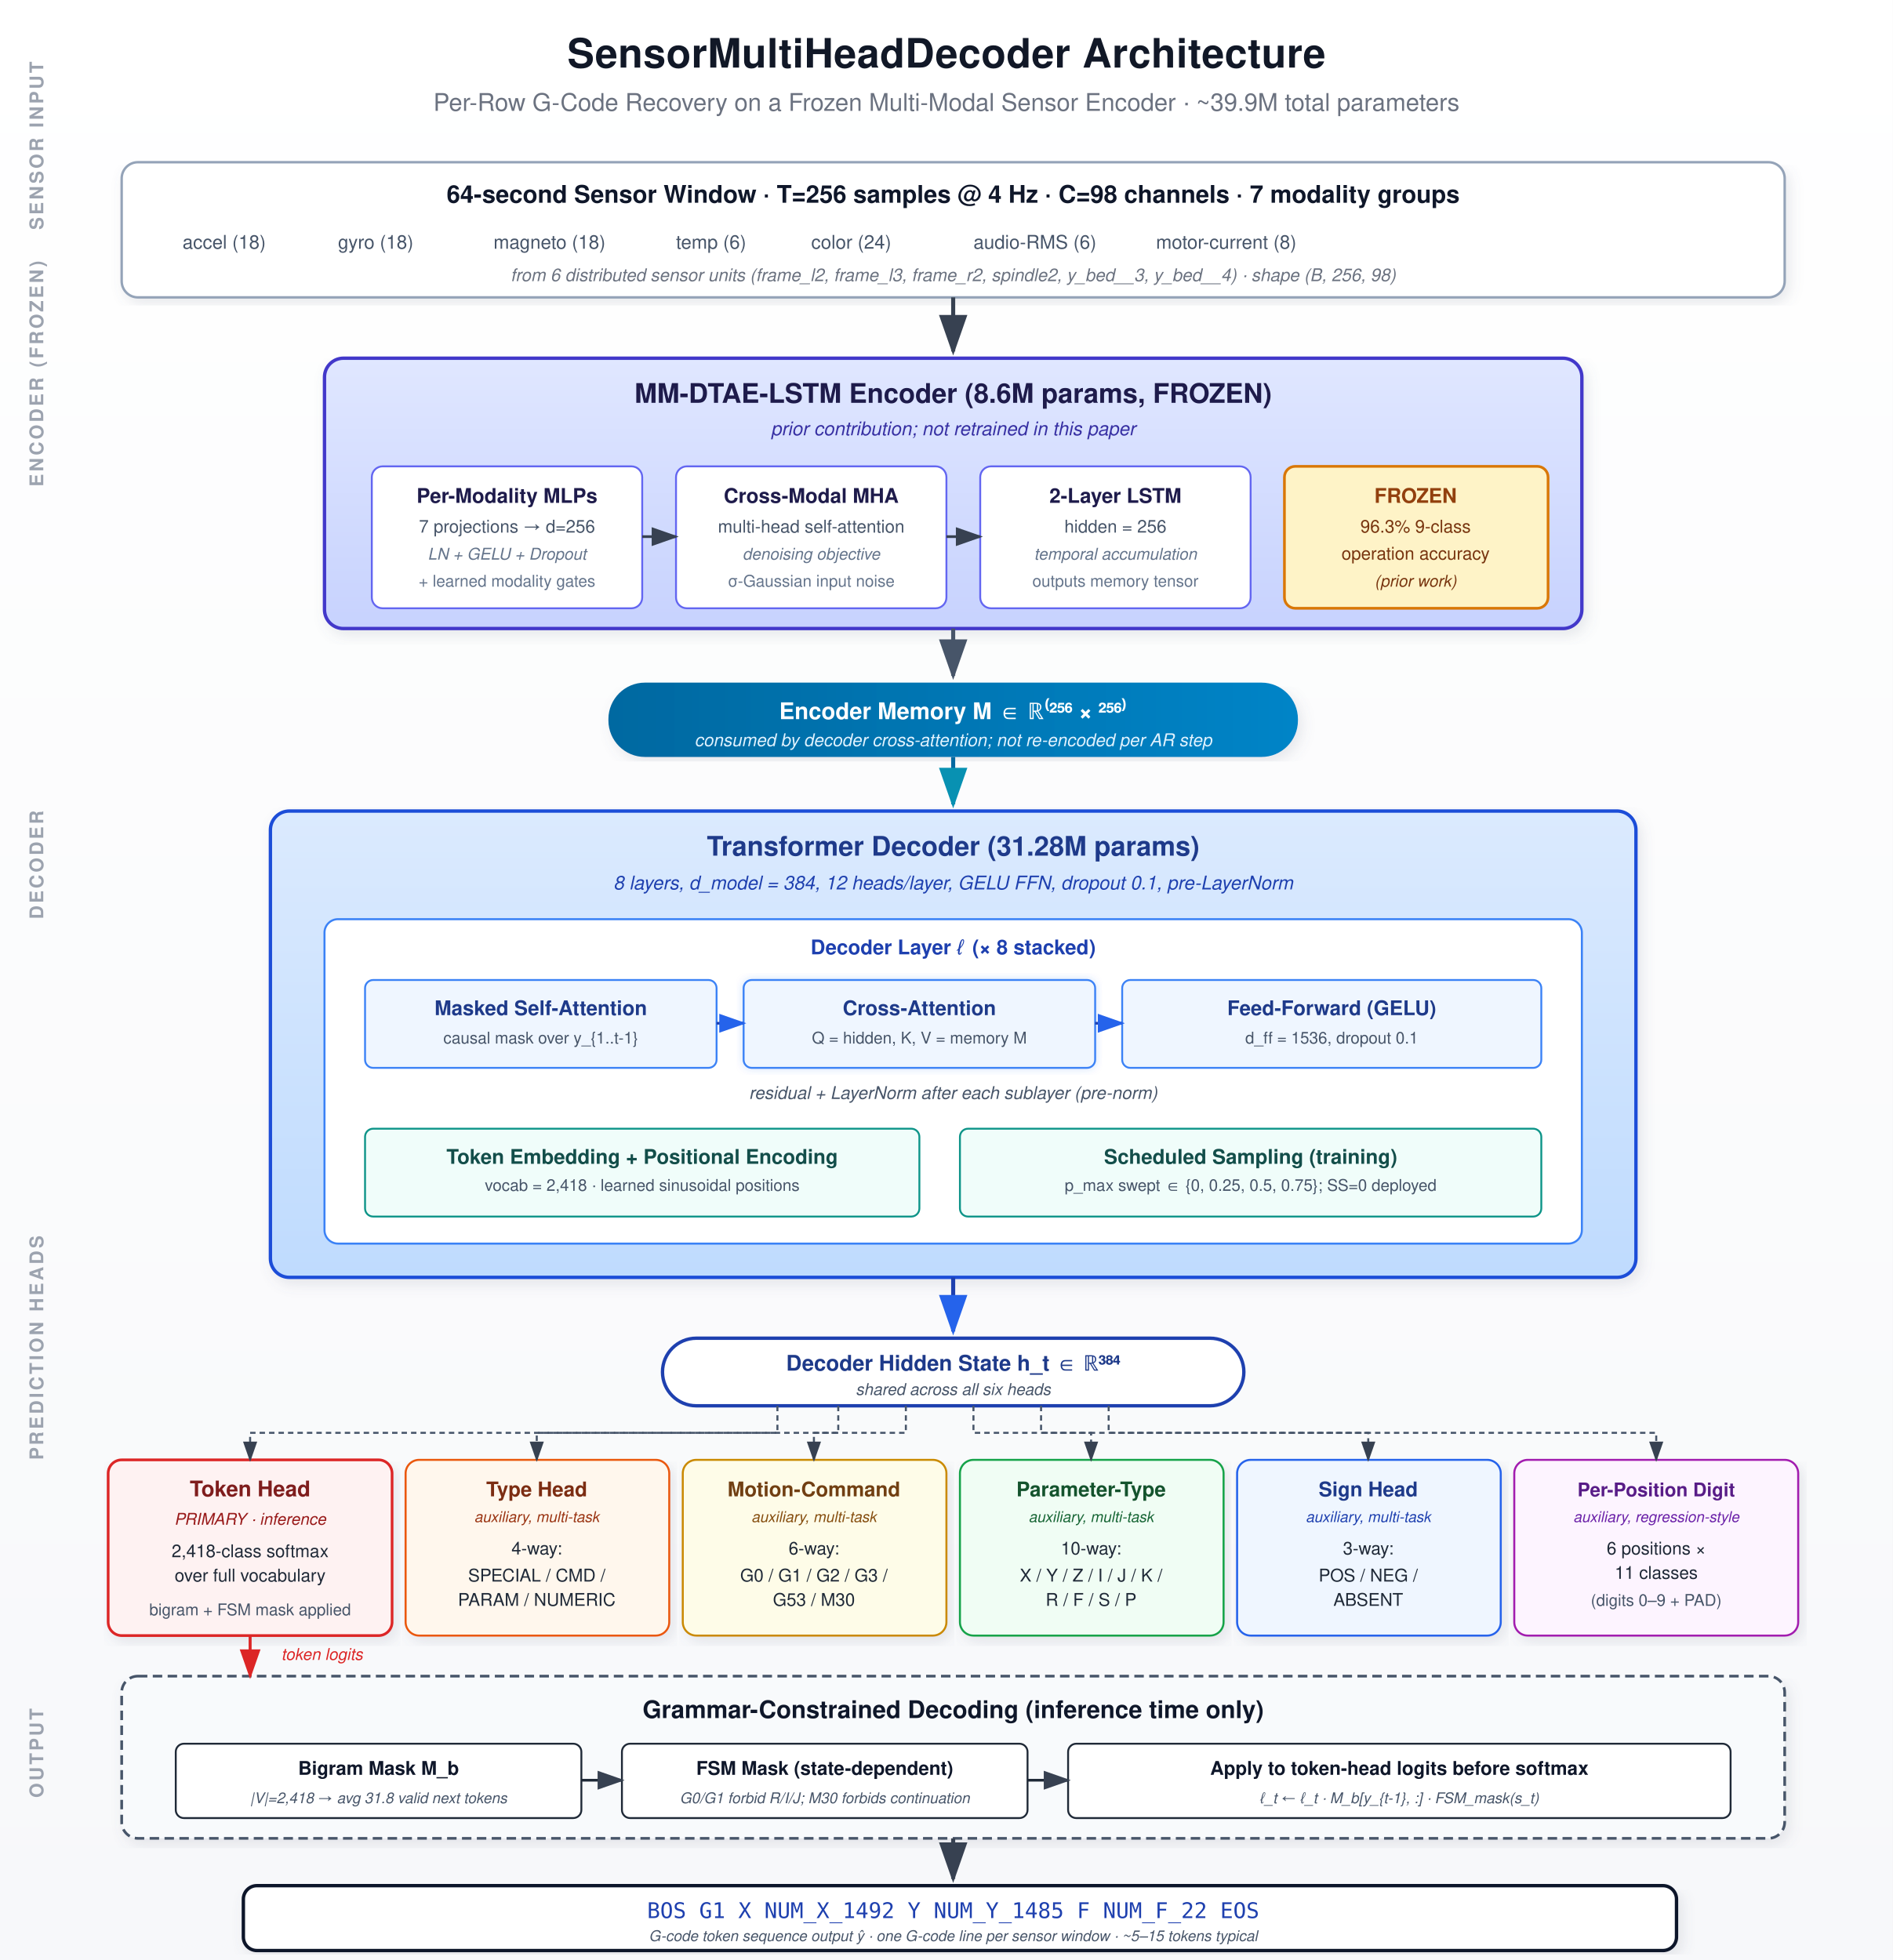
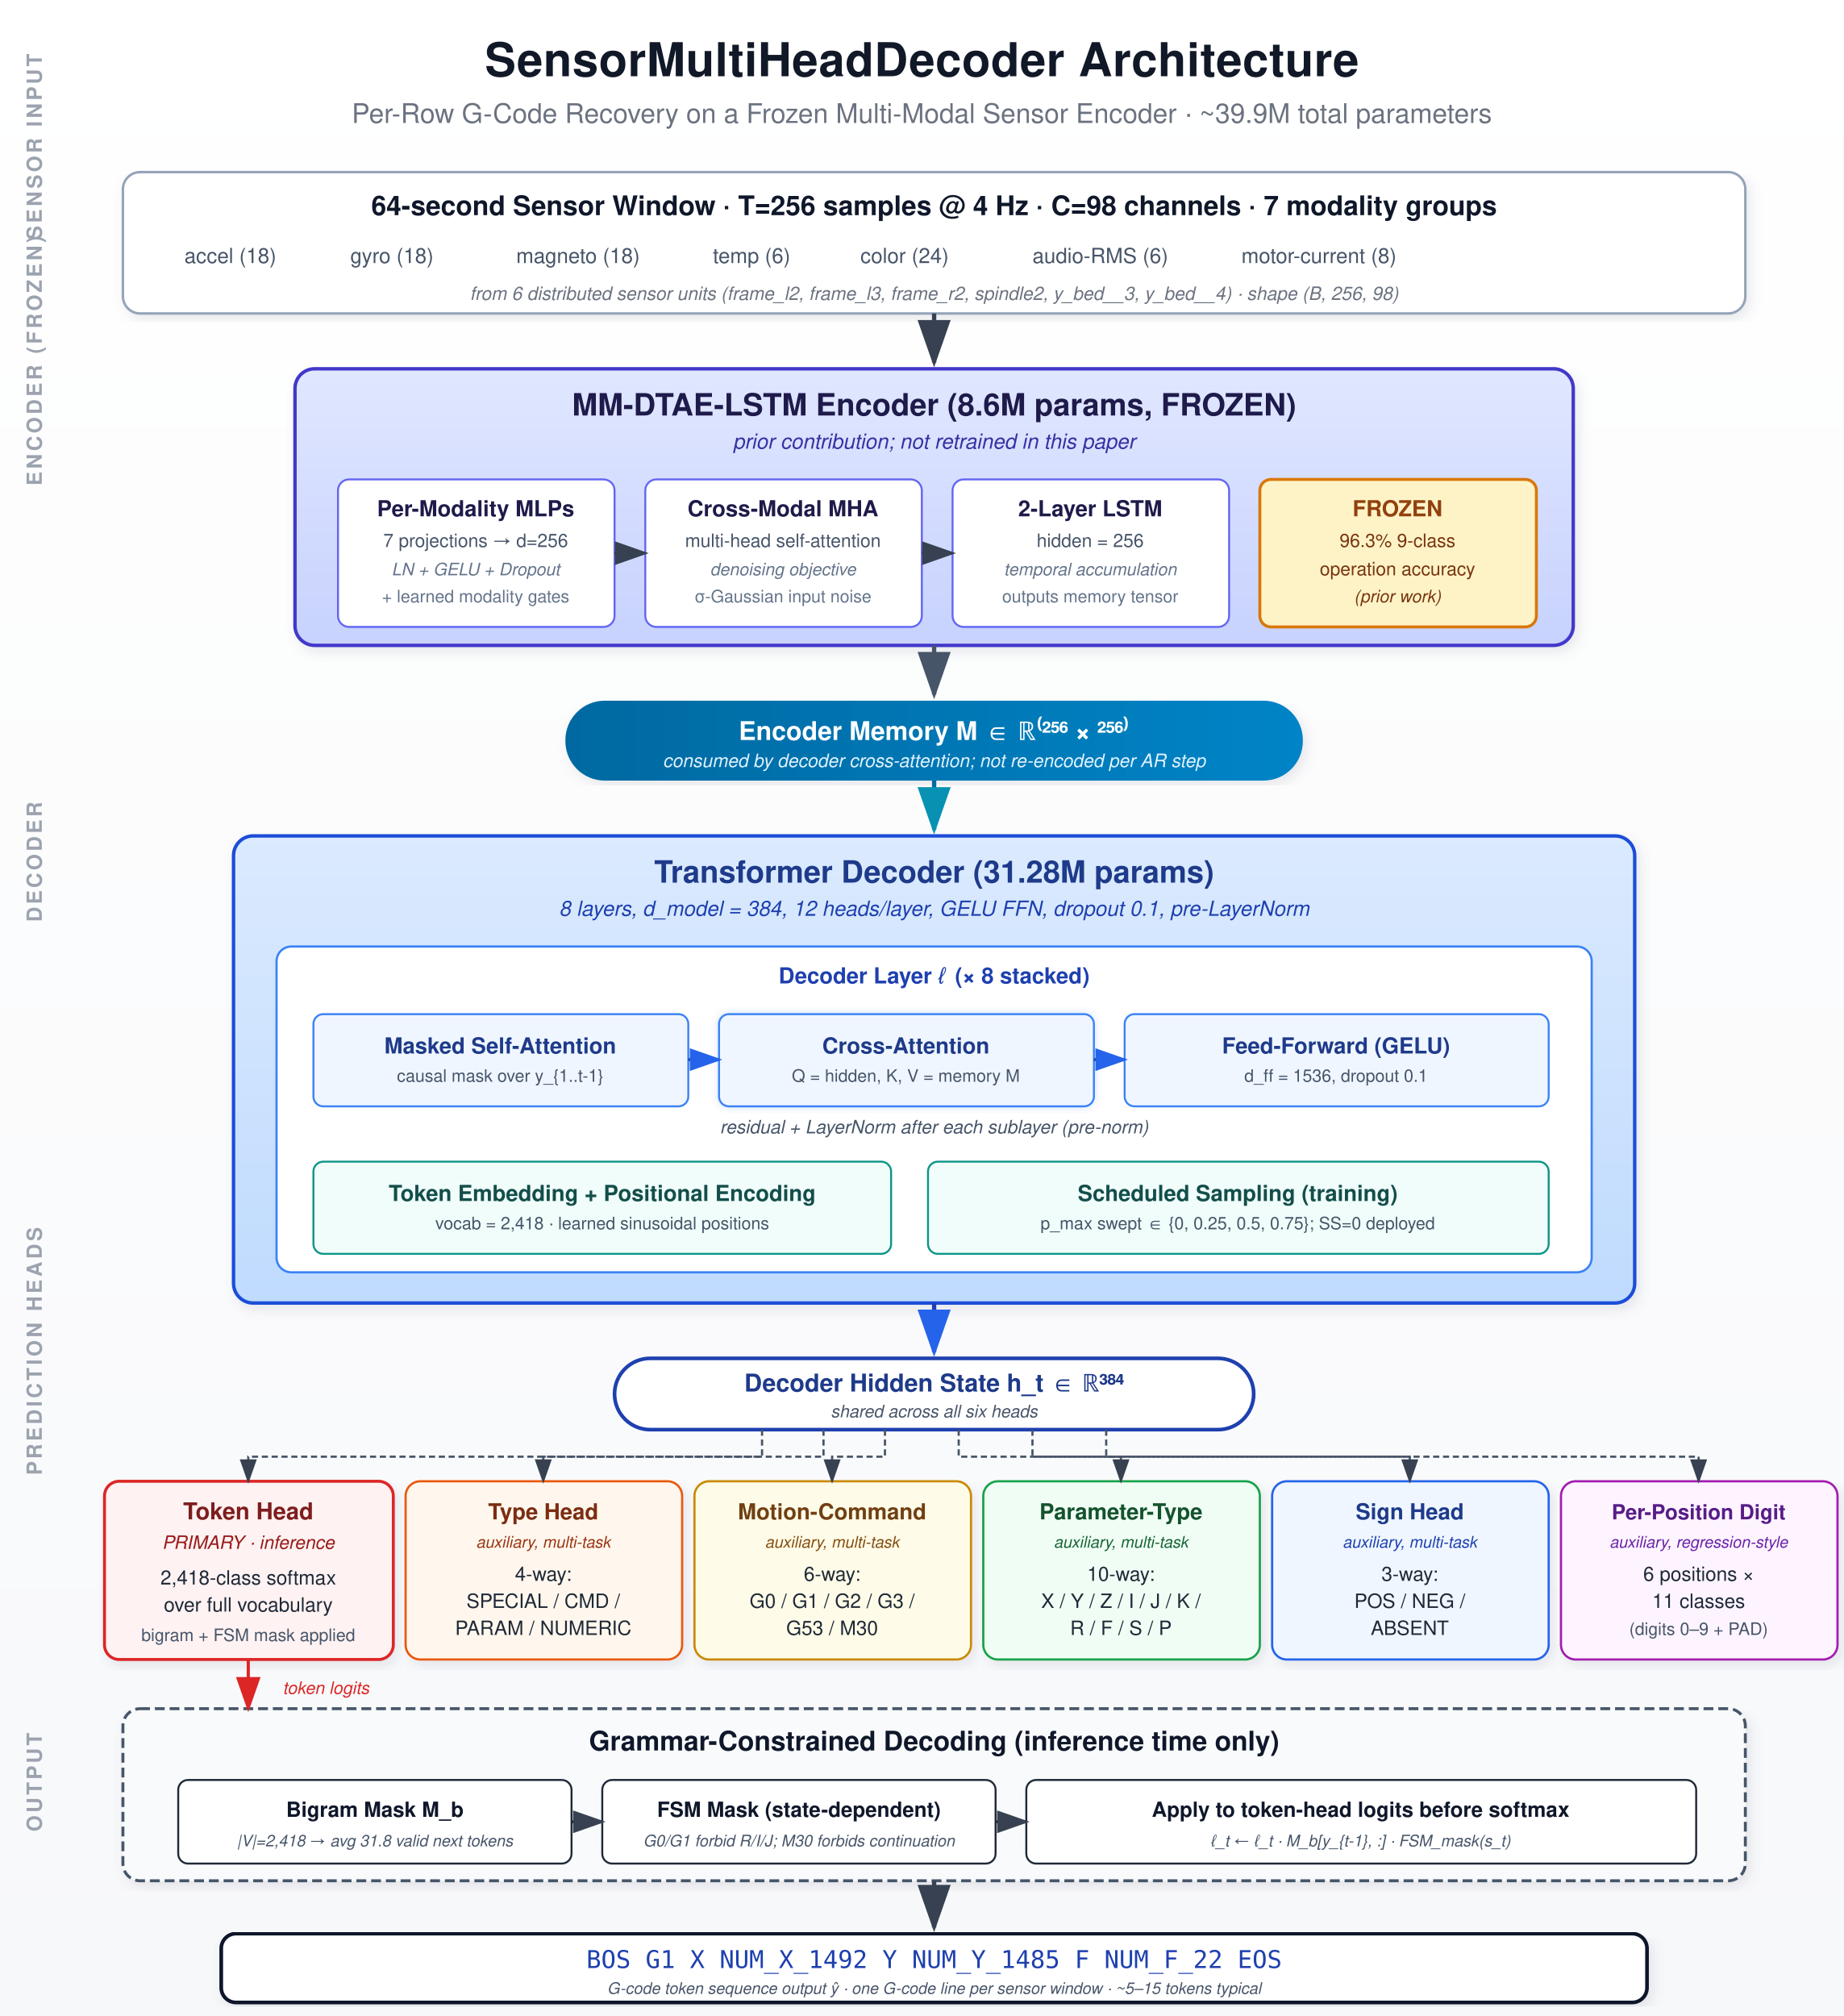
- <svg xmlns="http://www.w3.org/2000/svg" viewBox="0 0 1400 1450" width="1400" height="1450" font-family="Helvetica,Arial,sans-serif">
+ <svg xmlns="http://www.w3.org/2000/svg" viewBox="0 0 1500 1640" width="1500" height="1640" font-family="Helvetica,Arial,sans-serif">
  <defs>
    <linearGradient id="bg-grad" x1="0" y1="0" x2="0" y2="1">
      <stop offset="0%" stop-color="#FFFFFF" />
      <stop offset="100%" stop-color="#F7F8FA" />
    </linearGradient>
    <filter id="shadow-lg" x="-3%" y="-2%" width="106%" height="108%">
      <feDropShadow dx="3" dy="4" stdDeviation="5" flood-color="#64748B" flood-opacity="0.15" />
    </filter>
    <filter id="glow-blue" x="-2%" y="-8%" width="104%" height="116%">
      <feDropShadow dx="0" dy="0" stdDeviation="3" flood-color="#2563EB" flood-opacity="0.18" />
    </filter>
    <linearGradient id="mem-grad" x1="0" y1="0" x2="1" y2="0">
      <stop offset="0%" stop-color="#0369A1" />
      <stop offset="100%" stop-color="#0284C7" />
    </linearGradient>
    <linearGradient id="enc-grad" x1="0" y1="0" x2="0" y2="1">
      <stop offset="0%" stop-color="#E0E7FF" />
      <stop offset="100%" stop-color="#C7D2FE" />
    </linearGradient>
    <linearGradient id="dec-grad" x1="0" y1="0" x2="0" y2="1">
      <stop offset="0%" stop-color="#DBEAFE" />
      <stop offset="100%" stop-color="#BFDBFE" />
    </linearGradient>
-     <marker id="a" viewBox="0 0 10 7" refX="9" refY="3.5" markerWidth="10" markerHeight="8" orient="auto">
+     <marker id="a" viewBox="0 0 10 7" refX="9" refY="3.5" markerWidth="11" markerHeight="9" orient="auto">
      <polygon points="0 0,10 3.5,0 7" fill="#374151" />
    </marker>
-     <marker id="a-bl" viewBox="0 0 10 7" refX="9" refY="3.5" markerWidth="10" markerHeight="8" orient="auto">
+     <marker id="a-bl" viewBox="0 0 10 7" refX="9" refY="3.5" markerWidth="11" markerHeight="9" orient="auto">
      <polygon points="0 0,10 3.5,0 7" fill="#2563EB" />
    </marker>
-     <marker id="a-rd" viewBox="0 0 10 7" refX="9" refY="3.5" markerWidth="10" markerHeight="8" orient="auto">
+     <marker id="a-rd" viewBox="0 0 10 7" refX="9" refY="3.5" markerWidth="11" markerHeight="9" orient="auto">
      <polygon points="0 0,10 3.5,0 7" fill="#DC2626" />
    </marker>
-     <marker id="a-tl" viewBox="0 0 10 7" refX="9" refY="3.5" markerWidth="10" markerHeight="8" orient="auto">
+     <marker id="a-tl" viewBox="0 0 10 7" refX="9" refY="3.5" markerWidth="11" markerHeight="9" orient="auto">
      <polygon points="0 0,10 3.5,0 7" fill="#0891B2" />
    </marker>
-     <marker id="a-frz" viewBox="0 0 10 7" refX="9" refY="3.5" markerWidth="10" markerHeight="8" orient="auto">
+     <marker id="a-frz" viewBox="0 0 10 7" refX="9" refY="3.5" markerWidth="11" markerHeight="9" orient="auto">
      <polygon points="0 0,10 3.5,0 7" fill="#475569" />
    </marker>
  </defs>
-   <rect width="1400" height="1450" fill="url(#bg-grad)" />
-   <text x="700" y="50" text-anchor="middle" font-size="30" font-weight="700" fill="#111827" letter-spacing="0.3">SensorMultiHeadDecoder Architecture</text>
-   <text x="700" y="82" text-anchor="middle" font-size="18" fill="#6B7280">Per-Row G-Code Recovery on a Frozen Multi-Modal Sensor Encoder  ·  ~39.9M total parameters</text>
-   <g font-size="14" font-weight="700" fill="#9CA3AF" letter-spacing="1.8" text-anchor="start">
-     <text x="32" y="170" transform="rotate(-90,32,170)">SENSOR INPUT</text>
-     <text x="32" y="360" transform="rotate(-90,32,360)">ENCODER (FROZEN)</text>
-     <text x="32" y="680" transform="rotate(-90,32,680)">DECODER</text>
-     <text x="32" y="1080" transform="rotate(-90,32,1080)">PREDICTION HEADS</text>
-     <text x="32" y="1330" transform="rotate(-90,32,1330)">OUTPUT</text>
-   </g>
-   <g>
-     <rect x="90" y="120" width="1230" height="100" rx="12" fill="#FFFFFF" stroke="#94A3B8" stroke-width="1.8" filter="url(#shadow-lg)" />
-     <text x="705" y="150" text-anchor="middle" font-size="18" font-weight="700" fill="#0F172A">64-second Sensor Window  ·  T=256 samples @ 4 Hz  ·  C=98 channels  ·  7 modality groups</text>
-     <g font-size="14" fill="#475569">
-       <text x="135" y="184">accel (18)</text>
-       <text x="250" y="184">gyro (18)</text>
-       <text x="365" y="184">magneto (18)</text>
-       <text x="500" y="184">temp (6)</text>
-       <text x="600" y="184">color (24)</text>
-       <text x="720" y="184">audio-RMS (6)</text>
-       <text x="855" y="184">motor-current (8)</text>
-     </g>
-     <text x="705" y="208" text-anchor="middle" font-size="13" fill="#6B7280" font-style="italic">from 6 distributed sensor units (frame_l2, frame_l3, frame_r2, spindle2, y_bed__3, y_bed__4)  ·  shape (B, 256, 98)</text>
-   </g>
-   <path d="M 705 220 L 705 260" stroke="#374151" stroke-width="3" fill="none" marker-end="url(#a)" />
-   <g>
-     <rect x="240" y="265" width="930" height="200" rx="14" fill="url(#enc-grad)" stroke="#4338CA" stroke-width="2.5" filter="url(#shadow-lg)" />
-     <text x="705" y="298" text-anchor="middle" font-size="20" font-weight="700" fill="#1E1B4B">MM-DTAE-LSTM Encoder  (8.6M params, FROZEN)</text>
-     <text x="705" y="322" text-anchor="middle" font-size="14" fill="#3730A3" font-style="italic">prior contribution; not retrained in this paper</text>
-     <g>
-       <rect x="275" y="345" width="200" height="105" rx="8" fill="#FFFFFF" stroke="#6366F1" stroke-width="1.4" />
-       <text x="375" y="372" text-anchor="middle" font-size="15" font-weight="700" fill="#1E1B4B">Per-Modality MLPs</text>
-       <text x="375" y="394" text-anchor="middle" font-size="13" fill="#475569">7 projections → d=256</text>
-       <text x="375" y="414" text-anchor="middle" font-size="12" fill="#64748B" font-style="italic">LN + GELU + Dropout</text>
-       <text x="375" y="434" text-anchor="middle" font-size="12" fill="#64748B">+ learned modality gates</text>
-     </g>
-     <g>
-       <rect x="500" y="345" width="200" height="105" rx="8" fill="#FFFFFF" stroke="#6366F1" stroke-width="1.4" />
-       <text x="600" y="372" text-anchor="middle" font-size="15" font-weight="700" fill="#1E1B4B">Cross-Modal MHA</text>
-       <text x="600" y="394" text-anchor="middle" font-size="13" fill="#475569">multi-head self-attention</text>
-       <text x="600" y="414" text-anchor="middle" font-size="12" fill="#64748B" font-style="italic">denoising objective</text>
-       <text x="600" y="434" text-anchor="middle" font-size="12" fill="#64748B">σ-Gaussian input noise</text>
-     </g>
-     <g>
-       <rect x="725" y="345" width="200" height="105" rx="8" fill="#FFFFFF" stroke="#6366F1" stroke-width="1.4" />
-       <text x="825" y="372" text-anchor="middle" font-size="15" font-weight="700" fill="#1E1B4B">2-Layer LSTM</text>
-       <text x="825" y="394" text-anchor="middle" font-size="13" fill="#475569">hidden = 256</text>
-       <text x="825" y="414" text-anchor="middle" font-size="12" fill="#64748B" font-style="italic">temporal accumulation</text>
-       <text x="825" y="434" text-anchor="middle" font-size="12" fill="#64748B">outputs memory tensor</text>
-     </g>
-     <g>
-       <rect x="950" y="345" width="195" height="105" rx="8" fill="#FEF3C7" stroke="#D97706" stroke-width="2" />
-       <text x="1047" y="372" text-anchor="middle" font-size="15" font-weight="700" fill="#92400E">FROZEN</text>
-       <text x="1047" y="394" text-anchor="middle" font-size="13" fill="#78350F">96.3% 9-class</text>
-       <text x="1047" y="414" text-anchor="middle" font-size="13" fill="#78350F">operation accuracy</text>
-       <text x="1047" y="434" text-anchor="middle" font-size="12" fill="#78350F" font-style="italic">(prior work)</text>
-     </g>
-     <path d="M 475 397 L 500 397" stroke="#374151" stroke-width="2" fill="none" marker-end="url(#a)" />
-     <path d="M 700 397 L 725 397" stroke="#374151" stroke-width="2" fill="none" marker-end="url(#a)" />
-   </g>
-   <path d="M 705 465 L 705 500" stroke="#475569" stroke-width="3" fill="none" marker-end="url(#a-frz)" />
-   <g>
-     <rect x="450" y="505" width="510" height="55" rx="27" fill="url(#mem-grad)" filter="url(#shadow-lg)" />
-     <text x="705" y="532" text-anchor="middle" font-size="17" font-weight="700" fill="#FFFFFF">Encoder Memory  M ∈ ℝ⁽²⁵⁶ × ²⁵⁶⁾</text>
-     <text x="705" y="552" text-anchor="middle" font-size="13" fill="#E0F2FE" font-style="italic">consumed by decoder cross-attention; not re-encoded per AR step</text>
-   </g>
-   <path d="M 705 560 L 705 595" stroke="#0369A1" stroke-width="3" fill="none" marker-end="url(#a-tl)" />
-   <g>
-     <rect x="200" y="600" width="1010" height="345" rx="14" fill="url(#dec-grad)" stroke="#1D4ED8" stroke-width="2.5" filter="url(#shadow-lg)" />
-     <text x="705" y="633" text-anchor="middle" font-size="20" font-weight="700" fill="#1E3A8A">Transformer Decoder  (31.28M params)</text>
-     <text x="705" y="658" text-anchor="middle" font-size="14" fill="#1E40AF" font-style="italic">8 layers, d_model = 384, 12 heads/layer, GELU FFN, dropout 0.1, pre-LayerNorm</text>
-     <g>
-       <rect x="240" y="680" width="930" height="240" rx="10" fill="#FFFFFF" stroke="#3B82F6" stroke-width="1.5" />
-       <text x="705" y="706" text-anchor="middle" font-size="15" font-weight="700" fill="#1E40AF">Decoder Layer ℓ  (× 8 stacked)</text>
-       <g>
-         <rect x="270" y="725" width="260" height="65" rx="6" fill="#EFF6FF" stroke="#3B82F6" stroke-width="1.4" />
-         <text x="400" y="751" text-anchor="middle" font-size="15" font-weight="700" fill="#1E3A8A">Masked Self-Attention</text>
-         <text x="400" y="772" text-anchor="middle" font-size="12" fill="#475569">causal mask over y_{1..t-1}</text>
-       </g>
-       <g>
-         <rect x="550" y="725" width="260" height="65" rx="6" fill="#EFF6FF" stroke="#3B82F6" stroke-width="1.4" filter="url(#glow-blue)" />
-         <text x="680" y="751" text-anchor="middle" font-size="15" font-weight="700" fill="#1E3A8A">Cross-Attention</text>
-         <text x="680" y="772" text-anchor="middle" font-size="12" fill="#475569">Q = hidden,  K, V = memory M</text>
-       </g>
-       <g>
-         <rect x="830" y="725" width="310" height="65" rx="6" fill="#EFF6FF" stroke="#3B82F6" stroke-width="1.4" />
-         <text x="985" y="751" text-anchor="middle" font-size="15" font-weight="700" fill="#1E3A8A">Feed-Forward (GELU)</text>
-         <text x="985" y="772" text-anchor="middle" font-size="12" fill="#475569">d_ff = 1536, dropout 0.1</text>
-       </g>
-       <path d="M 530 757 L 550 757" stroke="#1E40AF" stroke-width="2" fill="none" marker-end="url(#a-bl)" />
-       <path d="M 810 757 L 830 757" stroke="#1E40AF" stroke-width="2" fill="none" marker-end="url(#a-bl)" />
-       <text x="705" y="813" text-anchor="middle" font-size="13" fill="#475569" font-style="italic">residual + LayerNorm after each sublayer (pre-norm)</text>
-       <g>
-         <rect x="270" y="835" width="410" height="65" rx="6" fill="#F0FDFA" stroke="#0D9488" stroke-width="1.4" />
-         <text x="475" y="861" text-anchor="middle" font-size="15" font-weight="700" fill="#134E4A">Token Embedding + Positional Encoding</text>
-         <text x="475" y="881" text-anchor="middle" font-size="12" fill="#475569">vocab = 2,418  ·  learned sinusoidal positions</text>
-       </g>
-       <g>
-         <rect x="710" y="835" width="430" height="65" rx="6" fill="#F0FDFA" stroke="#0D9488" stroke-width="1.4" />
-         <text x="925" y="861" text-anchor="middle" font-size="15" font-weight="700" fill="#134E4A">Scheduled Sampling (training)</text>
-         <text x="925" y="881" text-anchor="middle" font-size="12" fill="#475569">p_max swept ∈ {0, 0.25, 0.5, 0.75};  SS=0 deployed</text>
-       </g>
-     </g>
-   </g>
-   <path d="M 705 945 L 705 985" stroke="#1E40AF" stroke-width="3" fill="none" marker-end="url(#a-bl)" />
-   <g>
-     <rect x="490" y="990" width="430" height="50" rx="25" fill="#FFFFFF" stroke="#1E40AF" stroke-width="2.5" />
-     <text x="705" y="1014" text-anchor="middle" font-size="16" font-weight="700" fill="#1E3A8A">Decoder Hidden State  h_t ∈ ℝ³⁸⁴</text>
-     <text x="705" y="1032" text-anchor="middle" font-size="12" fill="#475569" font-style="italic">shared across all six heads</text>
-   </g>
-   <g>
-     <g>
-       <rect x="80" y="1080" width="210" height="130" rx="10" fill="#FEF2F2" stroke="#DC2626" stroke-width="2" filter="url(#shadow-lg)" />
-       <text x="185" y="1107" text-anchor="middle" font-size="16" font-weight="700" fill="#7F1D1D">Token Head</text>
-       <text x="185" y="1128" text-anchor="middle" font-size="12" fill="#991B1B" font-style="italic">PRIMARY · inference</text>
-       <text x="185" y="1152" text-anchor="middle" font-size="13" fill="#1F2937">2,418-class softmax</text>
-       <text x="185" y="1170" text-anchor="middle" font-size="13" fill="#1F2937">over full vocabulary</text>
-       <text x="185" y="1195" text-anchor="middle" font-size="12" fill="#475569">bigram + FSM mask applied</text>
-     </g>
-     <g>
-       <rect x="300" y="1080" width="195" height="130" rx="10" fill="#FFF7ED" stroke="#EA580C" stroke-width="1.5" filter="url(#shadow-lg)" />
-       <text x="397" y="1107" text-anchor="middle" font-size="15" font-weight="700" fill="#7C2D12">Type Head</text>
-       <text x="397" y="1126" text-anchor="middle" font-size="11" fill="#9A3412" font-style="italic">auxiliary, multi-task</text>
-       <text x="397" y="1150" text-anchor="middle" font-size="13" fill="#1F2937">4-way:</text>
-       <text x="397" y="1170" text-anchor="middle" font-size="13" fill="#1F2937">SPECIAL / CMD /</text>
-       <text x="397" y="1188" text-anchor="middle" font-size="13" fill="#1F2937">PARAM / NUMERIC</text>
-     </g>
-     <g>
-       <rect x="505" y="1080" width="195" height="130" rx="10" fill="#FEFCE8" stroke="#CA8A04" stroke-width="1.5" filter="url(#shadow-lg)" />
-       <text x="602" y="1107" text-anchor="middle" font-size="15" font-weight="700" fill="#713F12">Motion-Command</text>
-       <text x="602" y="1126" text-anchor="middle" font-size="11" fill="#854D0E" font-style="italic">auxiliary, multi-task</text>
-       <text x="602" y="1150" text-anchor="middle" font-size="13" fill="#1F2937">6-way:</text>
-       <text x="602" y="1170" text-anchor="middle" font-size="13" fill="#1F2937">G0 / G1 / G2 / G3 /</text>
-       <text x="602" y="1188" text-anchor="middle" font-size="13" fill="#1F2937">G53 / M30</text>
-     </g>
-     <g>
-       <rect x="710" y="1080" width="195" height="130" rx="10" fill="#F0FDF4" stroke="#16A34A" stroke-width="1.5" filter="url(#shadow-lg)" />
-       <text x="807" y="1107" text-anchor="middle" font-size="15" font-weight="700" fill="#14532D">Parameter-Type</text>
-       <text x="807" y="1126" text-anchor="middle" font-size="11" fill="#166534" font-style="italic">auxiliary, multi-task</text>
-       <text x="807" y="1150" text-anchor="middle" font-size="13" fill="#1F2937">10-way:</text>
-       <text x="807" y="1170" text-anchor="middle" font-size="13" fill="#1F2937">X / Y / Z / I / J / K /</text>
-       <text x="807" y="1188" text-anchor="middle" font-size="13" fill="#1F2937">R / F / S / P</text>
-     </g>
-     <g>
-       <rect x="915" y="1080" width="195" height="130" rx="10" fill="#EFF6FF" stroke="#2563EB" stroke-width="1.5" filter="url(#shadow-lg)" />
-       <text x="1012" y="1107" text-anchor="middle" font-size="15" font-weight="700" fill="#1E3A8A">Sign Head</text>
-       <text x="1012" y="1126" text-anchor="middle" font-size="11" fill="#1E40AF" font-style="italic">auxiliary, multi-task</text>
-       <text x="1012" y="1150" text-anchor="middle" font-size="13" fill="#1F2937">3-way:</text>
-       <text x="1012" y="1170" text-anchor="middle" font-size="13" fill="#1F2937">POS / NEG /</text>
-       <text x="1012" y="1188" text-anchor="middle" font-size="13" fill="#1F2937">ABSENT</text>
-     </g>
-     <g>
-       <rect x="1120" y="1080" width="210" height="130" rx="10" fill="#FDF4FF" stroke="#A21CAF" stroke-width="1.5" filter="url(#shadow-lg)" />
-       <text x="1225" y="1107" text-anchor="middle" font-size="14" font-weight="700" fill="#581C87">Per-Position Digit</text>
-       <text x="1225" y="1126" text-anchor="middle" font-size="11" fill="#6B21A8" font-style="italic">auxiliary, regression-style</text>
-       <text x="1225" y="1150" text-anchor="middle" font-size="13" fill="#1F2937">6 positions ×</text>
-       <text x="1225" y="1168" text-anchor="middle" font-size="13" fill="#1F2937">11 classes</text>
-       <text x="1225" y="1188" text-anchor="middle" font-size="12" fill="#475569">(digits 0–9 + PAD)</text>
-     </g>
-     <g stroke="#475569" stroke-width="1.5" fill="none" stroke-dasharray="4 3">
-       <path d="M 575 1040 L 575 1060 L 185 1060 L 185 1080" marker-end="url(#a)" />
-       <path d="M 620 1040 L 620 1060 L 397 1060 L 397 1080" marker-end="url(#a)" />
-       <path d="M 670 1040 L 670 1060 L 602 1060 L 602 1080" marker-end="url(#a)" />
-       <path d="M 720 1040 L 720 1060 L 807 1060 L 807 1080" marker-end="url(#a)" />
-       <path d="M 770 1040 L 770 1060 L 1012 1060 L 1012 1080" marker-end="url(#a)" />
-       <path d="M 820 1040 L 820 1060 L 1225 1060 L 1225 1080" marker-end="url(#a)" />
-     </g>
-   </g>
-   <g>
-     <rect x="90" y="1240" width="1230" height="120" rx="12" fill="#F8FAFC" stroke="#475569" stroke-width="2" stroke-dasharray="7 4" filter="url(#shadow-lg)" />
-     <text x="705" y="1271" text-anchor="middle" font-size="18" font-weight="700" fill="#0F172A">Grammar-Constrained Decoding  (inference time only)</text>
-     <g>
-       <rect x="130" y="1290" width="300" height="55" rx="6" fill="#FFFFFF" stroke="#1F2937" stroke-width="1.4" />
-       <text x="280" y="1313" text-anchor="middle" font-size="14" font-weight="700" fill="#0F172A">Bigram Mask  M_b</text>
-       <text x="280" y="1334" text-anchor="middle" font-size="11" fill="#475569" font-style="italic">|V|=2,418 → avg 31.8 valid next tokens</text>
-     </g>
-     <g>
-       <rect x="460" y="1290" width="300" height="55" rx="6" fill="#FFFFFF" stroke="#1F2937" stroke-width="1.4" />
-       <text x="610" y="1313" text-anchor="middle" font-size="14" font-weight="700" fill="#0F172A">FSM Mask  (state-dependent)</text>
-       <text x="610" y="1334" text-anchor="middle" font-size="11" fill="#475569" font-style="italic">G0/G1 forbid R/I/J;  M30 forbids continuation</text>
-     </g>
-     <g>
-       <rect x="790" y="1290" width="490" height="55" rx="6" fill="#FFFFFF" stroke="#1F2937" stroke-width="1.4" />
-       <text x="1035" y="1313" text-anchor="middle" font-size="14" font-weight="700" fill="#0F172A">Apply to token-head logits before softmax</text>
-       <text x="1035" y="1334" text-anchor="middle" font-size="11" fill="#475569" font-style="italic">ℓ_t  ←  ℓ_t · M_b[y_{t-1}, :] · FSM_mask(s_t)</text>
-     </g>
-     <path d="M 430 1317 L 460 1317" stroke="#1F2937" stroke-width="2" fill="none" marker-end="url(#a)" />
-     <path d="M 760 1317 L 790 1317" stroke="#1F2937" stroke-width="2" fill="none" marker-end="url(#a)" />
-   </g>
-   <path d="M 185 1210 L 185 1240" stroke="#DC2626" stroke-width="2.2" fill="none" marker-end="url(#a-rd)" />
-   <text x="208" y="1228" font-size="12" fill="#DC2626" font-style="italic">token logits</text>
-   <path d="M 705 1360 L 705 1390" stroke="#374151" stroke-width="3" fill="none" marker-end="url(#a)" />
-   <g>
-     <rect x="180" y="1395" width="1060" height="48" rx="10" fill="#FFFFFF" stroke="#0F172A" stroke-width="2.5" filter="url(#shadow-lg)" />
-     <text x="705" y="1419" text-anchor="middle" font-family="Menlo,Monaco,monospace" font-size="16" fill="#1E40AF">BOS  G1  X  NUM_X_1492  Y  NUM_Y_1485  F  NUM_F_22  EOS</text>
-     <text x="705" y="1436" text-anchor="middle" font-size="11" fill="#475569" font-style="italic">G-code token sequence output ŷ  ·  one G-code line per sensor window  ·  ~5–15 tokens typical</text>
+   <rect width="1500" height="1640" fill="url(#bg-grad)" />
+   <text x="750" y="62" text-anchor="middle" font-size="38" font-weight="700" fill="#111827" letter-spacing="0.4">SensorMultiHeadDecoder Architecture</text>
+   <text x="750" y="100" text-anchor="middle" font-size="22" fill="#6B7280">Per-Row G-Code Recovery on a Frozen Multi-Modal Sensor Encoder  ·  ~39.9M total parameters</text>
+   <g font-size="17" font-weight="700" fill="#9CA3AF" letter-spacing="2.2" text-anchor="start">
+     <text x="34" y="195" transform="rotate(-90,34,195)">SENSOR INPUT</text>
+     <text x="34" y="395" transform="rotate(-90,34,395)">ENCODER (FROZEN)</text>
+     <text x="34" y="750" transform="rotate(-90,34,750)">DECODER</text>
+     <text x="34" y="1200" transform="rotate(-90,34,1200)">PREDICTION HEADS</text>
+     <text x="34" y="1490" transform="rotate(-90,34,1490)">OUTPUT</text>
+   </g>
+   <g>
+     <rect x="100" y="140" width="1320" height="115" rx="14" fill="#FFFFFF" stroke="#94A3B8" stroke-width="2" filter="url(#shadow-lg)" />
+     <text x="760" y="175" text-anchor="middle" font-size="22" font-weight="700" fill="#0F172A">64-second Sensor Window  ·  T=256 samples @ 4 Hz  ·  C=98 channels  ·  7 modality groups</text>
+     <g font-size="17" fill="#475569">
+       <text x="150" y="214">accel (18)</text>
+       <text x="285" y="214">gyro (18)</text>
+       <text x="420" y="214">magneto (18)</text>
+       <text x="580" y="214">temp (6)</text>
+       <text x="700" y="214">color (24)</text>
+       <text x="840" y="214">audio-RMS (6)</text>
+       <text x="1010" y="214">motor-current (8)</text>
+     </g>
+     <text x="760" y="244" text-anchor="middle" font-size="15" fill="#6B7280" font-style="italic">from 6 distributed sensor units (frame_l2, frame_l3, frame_r2, spindle2, y_bed__3, y_bed__4)  ·  shape (B, 256, 98)</text>
+   </g>
+   <path d="M 760 255 L 760 295" stroke="#374151" stroke-width="3.5" fill="none" marker-end="url(#a)" />
+   <g>
+     <rect x="240" y="300" width="1040" height="225" rx="16" fill="url(#enc-grad)" stroke="#4338CA" stroke-width="2.8" filter="url(#shadow-lg)" />
+     <text x="760" y="338" text-anchor="middle" font-size="25" font-weight="700" fill="#1E1B4B">MM-DTAE-LSTM Encoder  (8.6M params, FROZEN)</text>
+     <text x="760" y="365" text-anchor="middle" font-size="17" fill="#3730A3" font-style="italic">prior contribution; not retrained in this paper</text>
+     <g>
+       <rect x="275" y="390" width="225" height="120" rx="9" fill="#FFFFFF" stroke="#6366F1" stroke-width="1.6" />
+       <text x="387" y="420" text-anchor="middle" font-size="18" font-weight="700" fill="#1E1B4B">Per-Modality MLPs</text>
+       <text x="387" y="445" text-anchor="middle" font-size="15" fill="#475569">7 projections → d=256</text>
+       <text x="387" y="468" text-anchor="middle" font-size="14" fill="#64748B" font-style="italic">LN + GELU + Dropout</text>
+       <text x="387" y="490" text-anchor="middle" font-size="14" fill="#64748B">+ learned modality gates</text>
+     </g>
+     <g>
+       <rect x="525" y="390" width="225" height="120" rx="9" fill="#FFFFFF" stroke="#6366F1" stroke-width="1.6" />
+       <text x="637" y="420" text-anchor="middle" font-size="18" font-weight="700" fill="#1E1B4B">Cross-Modal MHA</text>
+       <text x="637" y="445" text-anchor="middle" font-size="15" fill="#475569">multi-head self-attention</text>
+       <text x="637" y="468" text-anchor="middle" font-size="14" fill="#64748B" font-style="italic">denoising objective</text>
+       <text x="637" y="490" text-anchor="middle" font-size="14" fill="#64748B">σ-Gaussian input noise</text>
+     </g>
+     <g>
+       <rect x="775" y="390" width="225" height="120" rx="9" fill="#FFFFFF" stroke="#6366F1" stroke-width="1.6" />
+       <text x="887" y="420" text-anchor="middle" font-size="18" font-weight="700" fill="#1E1B4B">2-Layer LSTM</text>
+       <text x="887" y="445" text-anchor="middle" font-size="15" fill="#475569">hidden = 256</text>
+       <text x="887" y="468" text-anchor="middle" font-size="14" fill="#64748B" font-style="italic">temporal accumulation</text>
+       <text x="887" y="490" text-anchor="middle" font-size="14" fill="#64748B">outputs memory tensor</text>
+     </g>
+     <g>
+       <rect x="1025" y="390" width="225" height="120" rx="9" fill="#FEF3C7" stroke="#D97706" stroke-width="2.4" />
+       <text x="1137" y="420" text-anchor="middle" font-size="18" font-weight="700" fill="#92400E">FROZEN</text>
+       <text x="1137" y="445" text-anchor="middle" font-size="15" fill="#78350F">96.3% 9-class</text>
+       <text x="1137" y="468" text-anchor="middle" font-size="15" fill="#78350F">operation accuracy</text>
+       <text x="1137" y="490" text-anchor="middle" font-size="14" fill="#78350F" font-style="italic">(prior work)</text>
+     </g>
+     <path d="M 500 450 L 525 450" stroke="#374151" stroke-width="2.5" fill="none" marker-end="url(#a)" />
+     <path d="M 750 450 L 775 450" stroke="#374151" stroke-width="2.5" fill="none" marker-end="url(#a)" />
+   </g>
+   <path d="M 760 525 L 760 565" stroke="#475569" stroke-width="3.5" fill="none" marker-end="url(#a-frz)" />
+   <g>
+     <rect x="460" y="570" width="600" height="65" rx="32" fill="url(#mem-grad)" filter="url(#shadow-lg)" />
+     <text x="760" y="602" text-anchor="middle" font-size="21" font-weight="700" fill="#FFFFFF">Encoder Memory  M ∈ ℝ⁽²⁵⁶ × ²⁵⁶⁾</text>
+     <text x="760" y="624" text-anchor="middle" font-size="15" fill="#E0F2FE" font-style="italic">consumed by decoder cross-attention; not re-encoded per AR step</text>
+   </g>
+   <path d="M 760 635 L 760 675" stroke="#0369A1" stroke-width="3.5" fill="none" marker-end="url(#a-tl)" />
+   <g>
+     <rect x="190" y="680" width="1140" height="380" rx="16" fill="url(#dec-grad)" stroke="#1D4ED8" stroke-width="2.8" filter="url(#shadow-lg)" />
+     <text x="760" y="718" text-anchor="middle" font-size="25" font-weight="700" fill="#1E3A8A">Transformer Decoder  (31.28M params)</text>
+     <text x="760" y="745" text-anchor="middle" font-size="17" fill="#1E40AF" font-style="italic">8 layers, d_model = 384, 12 heads/layer, GELU FFN, dropout 0.1, pre-LayerNorm</text>
+     <g>
+       <rect x="225" y="770" width="1070" height="265" rx="12" fill="#FFFFFF" stroke="#3B82F6" stroke-width="1.8" />
+       <text x="760" y="800" text-anchor="middle" font-size="18" font-weight="700" fill="#1E40AF">Decoder Layer ℓ  (× 8 stacked)</text>
+       <g>
+         <rect x="255" y="825" width="305" height="75" rx="8" fill="#EFF6FF" stroke="#3B82F6" stroke-width="1.6" />
+         <text x="407" y="857" text-anchor="middle" font-size="18" font-weight="700" fill="#1E3A8A">Masked Self-Attention</text>
+         <text x="407" y="880" text-anchor="middle" font-size="14" fill="#475569">causal mask over y_{1..t-1}</text>
+       </g>
+       <g>
+         <rect x="585" y="825" width="305" height="75" rx="8" fill="#EFF6FF" stroke="#3B82F6" stroke-width="1.6" filter="url(#glow-blue)" />
+         <text x="737" y="857" text-anchor="middle" font-size="18" font-weight="700" fill="#1E3A8A">Cross-Attention</text>
+         <text x="737" y="880" text-anchor="middle" font-size="14" fill="#475569">Q = hidden,  K, V = memory M</text>
+       </g>
+       <g>
+         <rect x="915" y="825" width="345" height="75" rx="8" fill="#EFF6FF" stroke="#3B82F6" stroke-width="1.6" />
+         <text x="1087" y="857" text-anchor="middle" font-size="18" font-weight="700" fill="#1E3A8A">Feed-Forward (GELU)</text>
+         <text x="1087" y="880" text-anchor="middle" font-size="14" fill="#475569">d_ff = 1536, dropout 0.1</text>
+       </g>
+       <path d="M 560 862 L 585 862" stroke="#1E40AF" stroke-width="2.4" fill="none" marker-end="url(#a-bl)" />
+       <path d="M 890 862 L 915 862" stroke="#1E40AF" stroke-width="2.4" fill="none" marker-end="url(#a-bl)" />
+       <text x="760" y="922" text-anchor="middle" font-size="15" fill="#475569" font-style="italic">residual + LayerNorm after each sublayer (pre-norm)</text>
+       <g>
+         <rect x="255" y="945" width="470" height="75" rx="8" fill="#F0FDFA" stroke="#0D9488" stroke-width="1.6" />
+         <text x="490" y="977" text-anchor="middle" font-size="18" font-weight="700" fill="#134E4A">Token Embedding + Positional Encoding</text>
+         <text x="490" y="1000" text-anchor="middle" font-size="14" fill="#475569">vocab = 2,418  ·  learned sinusoidal positions</text>
+       </g>
+       <g>
+         <rect x="755" y="945" width="505" height="75" rx="8" fill="#F0FDFA" stroke="#0D9488" stroke-width="1.6" />
+         <text x="1007" y="977" text-anchor="middle" font-size="18" font-weight="700" fill="#134E4A">Scheduled Sampling (training)</text>
+         <text x="1007" y="1000" text-anchor="middle" font-size="14" fill="#475569">p_max swept ∈ {0, 0.25, 0.5, 0.75};  SS=0 deployed</text>
+       </g>
+     </g>
+   </g>
+   <path d="M 760 1060 L 760 1100" stroke="#1E40AF" stroke-width="3.5" fill="none" marker-end="url(#a-bl)" />
+   <g>
+     <rect x="500" y="1105" width="520" height="58" rx="29" fill="#FFFFFF" stroke="#1E40AF" stroke-width="3" />
+     <text x="760" y="1132" text-anchor="middle" font-size="20" font-weight="700" fill="#1E3A8A">Decoder Hidden State  h_t ∈ ℝ³⁸⁴</text>
+     <text x="760" y="1153" text-anchor="middle" font-size="14" fill="#475569" font-style="italic">shared across all six heads</text>
+   </g>
+   <g>
+     <g>
+       <rect x="85" y="1205" width="235" height="145" rx="12" fill="#FEF2F2" stroke="#DC2626" stroke-width="2.4" filter="url(#shadow-lg)" />
+       <text x="202" y="1236" text-anchor="middle" font-size="19" font-weight="700" fill="#7F1D1D">Token Head</text>
+       <text x="202" y="1260" text-anchor="middle" font-size="15" fill="#991B1B" font-style="italic">PRIMARY · inference</text>
+       <text x="202" y="1289" text-anchor="middle" font-size="16" fill="#1F2937">2,418-class softmax</text>
+       <text x="202" y="1311" text-anchor="middle" font-size="16" fill="#1F2937">over full vocabulary</text>
+       <text x="202" y="1335" text-anchor="middle" font-size="14" fill="#475569">bigram + FSM mask applied</text>
+     </g>
+     <g>
+       <rect x="330" y="1205" width="225" height="145" rx="12" fill="#FFF7ED" stroke="#EA580C" stroke-width="1.8" filter="url(#shadow-lg)" />
+       <text x="442" y="1236" text-anchor="middle" font-size="18" font-weight="700" fill="#7C2D12">Type Head</text>
+       <text x="442" y="1259" text-anchor="middle" font-size="13" fill="#9A3412" font-style="italic">auxiliary, multi-task</text>
+       <text x="442" y="1286" text-anchor="middle" font-size="16" fill="#1F2937">4-way:</text>
+       <text x="442" y="1308" text-anchor="middle" font-size="16" fill="#1F2937">SPECIAL / CMD /</text>
+       <text x="442" y="1330" text-anchor="middle" font-size="16" fill="#1F2937">PARAM / NUMERIC</text>
+     </g>
+     <g>
+       <rect x="565" y="1205" width="225" height="145" rx="12" fill="#FEFCE8" stroke="#CA8A04" stroke-width="1.8" filter="url(#shadow-lg)" />
+       <text x="677" y="1236" text-anchor="middle" font-size="18" font-weight="700" fill="#713F12">Motion-Command</text>
+       <text x="677" y="1259" text-anchor="middle" font-size="13" fill="#854D0E" font-style="italic">auxiliary, multi-task</text>
+       <text x="677" y="1286" text-anchor="middle" font-size="16" fill="#1F2937">6-way:</text>
+       <text x="677" y="1308" text-anchor="middle" font-size="16" fill="#1F2937">G0 / G1 / G2 / G3 /</text>
+       <text x="677" y="1330" text-anchor="middle" font-size="16" fill="#1F2937">G53 / M30</text>
+     </g>
+     <g>
+       <rect x="800" y="1205" width="225" height="145" rx="12" fill="#F0FDF4" stroke="#16A34A" stroke-width="1.8" filter="url(#shadow-lg)" />
+       <text x="912" y="1236" text-anchor="middle" font-size="18" font-weight="700" fill="#14532D">Parameter-Type</text>
+       <text x="912" y="1259" text-anchor="middle" font-size="13" fill="#166534" font-style="italic">auxiliary, multi-task</text>
+       <text x="912" y="1286" text-anchor="middle" font-size="16" fill="#1F2937">10-way:</text>
+       <text x="912" y="1308" text-anchor="middle" font-size="16" fill="#1F2937">X / Y / Z / I / J / K /</text>
+       <text x="912" y="1330" text-anchor="middle" font-size="16" fill="#1F2937">R / F / S / P</text>
+     </g>
+     <g>
+       <rect x="1035" y="1205" width="225" height="145" rx="12" fill="#EFF6FF" stroke="#2563EB" stroke-width="1.8" filter="url(#shadow-lg)" />
+       <text x="1147" y="1236" text-anchor="middle" font-size="18" font-weight="700" fill="#1E3A8A">Sign Head</text>
+       <text x="1147" y="1259" text-anchor="middle" font-size="13" fill="#1E40AF" font-style="italic">auxiliary, multi-task</text>
+       <text x="1147" y="1286" text-anchor="middle" font-size="16" fill="#1F2937">3-way:</text>
+       <text x="1147" y="1308" text-anchor="middle" font-size="16" fill="#1F2937">POS / NEG /</text>
+       <text x="1147" y="1330" text-anchor="middle" font-size="16" fill="#1F2937">ABSENT</text>
+     </g>
+     <g>
+       <rect x="1270" y="1205" width="225" height="145" rx="12" fill="#FDF4FF" stroke="#A21CAF" stroke-width="1.8" filter="url(#shadow-lg)" />
+       <text x="1382" y="1236" text-anchor="middle" font-size="17" font-weight="700" fill="#581C87">Per-Position Digit</text>
+       <text x="1382" y="1259" text-anchor="middle" font-size="13" fill="#6B21A8" font-style="italic">auxiliary, regression-style</text>
+       <text x="1382" y="1286" text-anchor="middle" font-size="16" fill="#1F2937">6 positions ×</text>
+       <text x="1382" y="1308" text-anchor="middle" font-size="16" fill="#1F2937">11 classes</text>
+       <text x="1382" y="1330" text-anchor="middle" font-size="14" fill="#475569">(digits 0–9 + PAD)</text>
+     </g>
+     <g stroke="#475569" stroke-width="1.8" fill="none" stroke-dasharray="5 3">
+       <path d="M 620 1163 L 620 1185 L 202 1185 L 202 1205" marker-end="url(#a)" />
+       <path d="M 670 1163 L 670 1185 L 442 1185 L 442 1205" marker-end="url(#a)" />
+       <path d="M 720 1163 L 720 1185 L 677 1185 L 677 1205" marker-end="url(#a)" />
+       <path d="M 780 1163 L 780 1185 L 912 1185 L 912 1205" marker-end="url(#a)" />
+       <path d="M 840 1163 L 840 1185 L 1147 1185 L 1147 1205" marker-end="url(#a)" />
+       <path d="M 900 1163 L 900 1185 L 1382 1185 L 1382 1205" marker-end="url(#a)" />
+     </g>
+   </g>
+   <g>
+     <rect x="100" y="1390" width="1320" height="140" rx="14" fill="#F8FAFC" stroke="#475569" stroke-width="2.4" stroke-dasharray="8 4" filter="url(#shadow-lg)" />
+     <text x="760" y="1424" text-anchor="middle" font-size="22" font-weight="700" fill="#0F172A">Grammar-Constrained Decoding  (inference time only)</text>
+     <g>
+       <rect x="145" y="1448" width="320" height="68" rx="8" fill="#FFFFFF" stroke="#1F2937" stroke-width="1.6" />
+       <text x="305" y="1478" text-anchor="middle" font-size="17" font-weight="700" fill="#0F172A">Bigram Mask  M_b</text>
+       <text x="305" y="1502" text-anchor="middle" font-size="13" fill="#475569" font-style="italic">|V|=2,418 → avg 31.8 valid next tokens</text>
+     </g>
+     <g>
+       <rect x="490" y="1448" width="320" height="68" rx="8" fill="#FFFFFF" stroke="#1F2937" stroke-width="1.6" />
+       <text x="650" y="1478" text-anchor="middle" font-size="17" font-weight="700" fill="#0F172A">FSM Mask  (state-dependent)</text>
+       <text x="650" y="1502" text-anchor="middle" font-size="13" fill="#475569" font-style="italic">G0/G1 forbid R/I/J;  M30 forbids continuation</text>
+     </g>
+     <g>
+       <rect x="835" y="1448" width="545" height="68" rx="8" fill="#FFFFFF" stroke="#1F2937" stroke-width="1.6" />
+       <text x="1107" y="1478" text-anchor="middle" font-size="17" font-weight="700" fill="#0F172A">Apply to token-head logits before softmax</text>
+       <text x="1107" y="1502" text-anchor="middle" font-size="13" fill="#475569" font-style="italic">ℓ_t  ←  ℓ_t · M_b[y_{t-1}, :] · FSM_mask(s_t)</text>
+     </g>
+     <path d="M 465 1482 L 490 1482" stroke="#1F2937" stroke-width="2.4" fill="none" marker-end="url(#a)" />
+     <path d="M 810 1482 L 835 1482" stroke="#1F2937" stroke-width="2.4" fill="none" marker-end="url(#a)" />
+   </g>
+   <path d="M 202 1350 L 202 1390" stroke="#DC2626" stroke-width="2.6" fill="none" marker-end="url(#a-rd)" />
+   <text x="230" y="1378" font-size="14" fill="#DC2626" font-style="italic">token logits</text>
+   <path d="M 760 1530 L 760 1568" stroke="#374151" stroke-width="3.5" fill="none" marker-end="url(#a)" />
+   <g>
+     <rect x="180" y="1573" width="1160" height="56" rx="12" fill="#FFFFFF" stroke="#0F172A" stroke-width="3" filter="url(#shadow-lg)" />
+     <text x="760" y="1601" text-anchor="middle" font-family="Menlo,Monaco,monospace" font-size="20" fill="#1E40AF">BOS  G1  X  NUM_X_1492  Y  NUM_Y_1485  F  NUM_F_22  EOS</text>
+     <text x="760" y="1622" text-anchor="middle" font-size="13" fill="#475569" font-style="italic">G-code token sequence output ŷ  ·  one G-code line per sensor window  ·  ~5–15 tokens typical</text>
  </g>
</svg>
